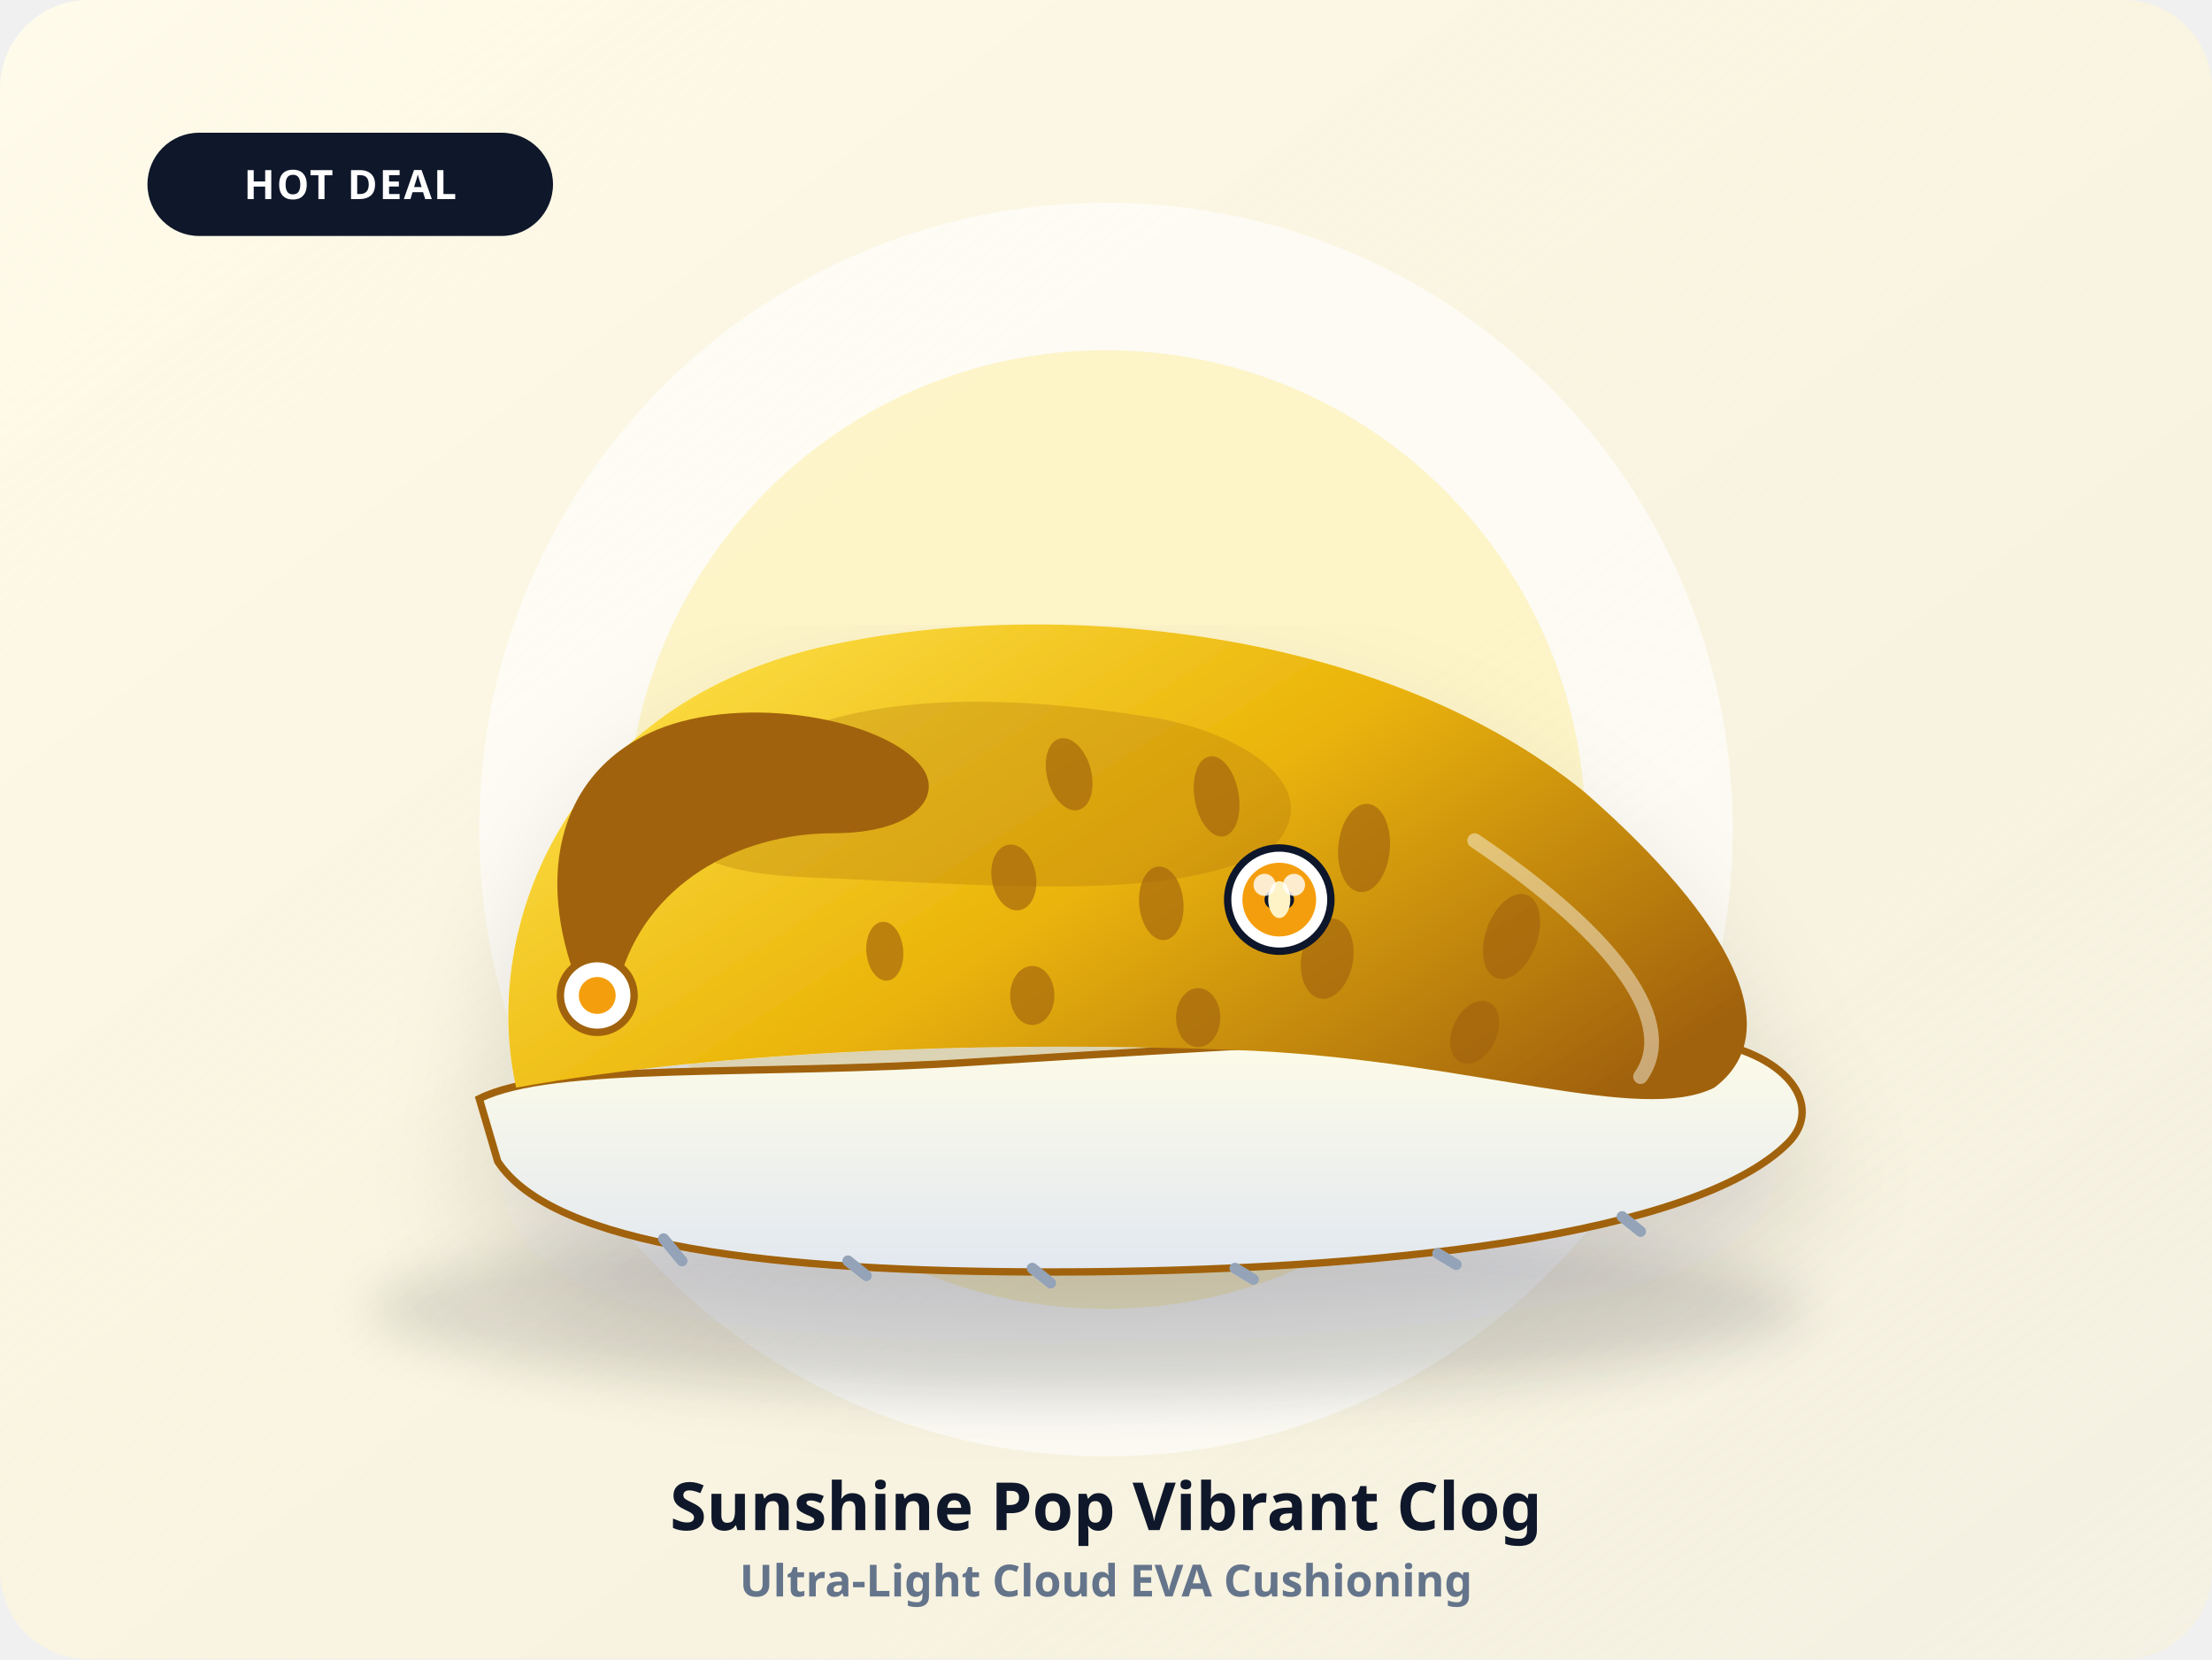
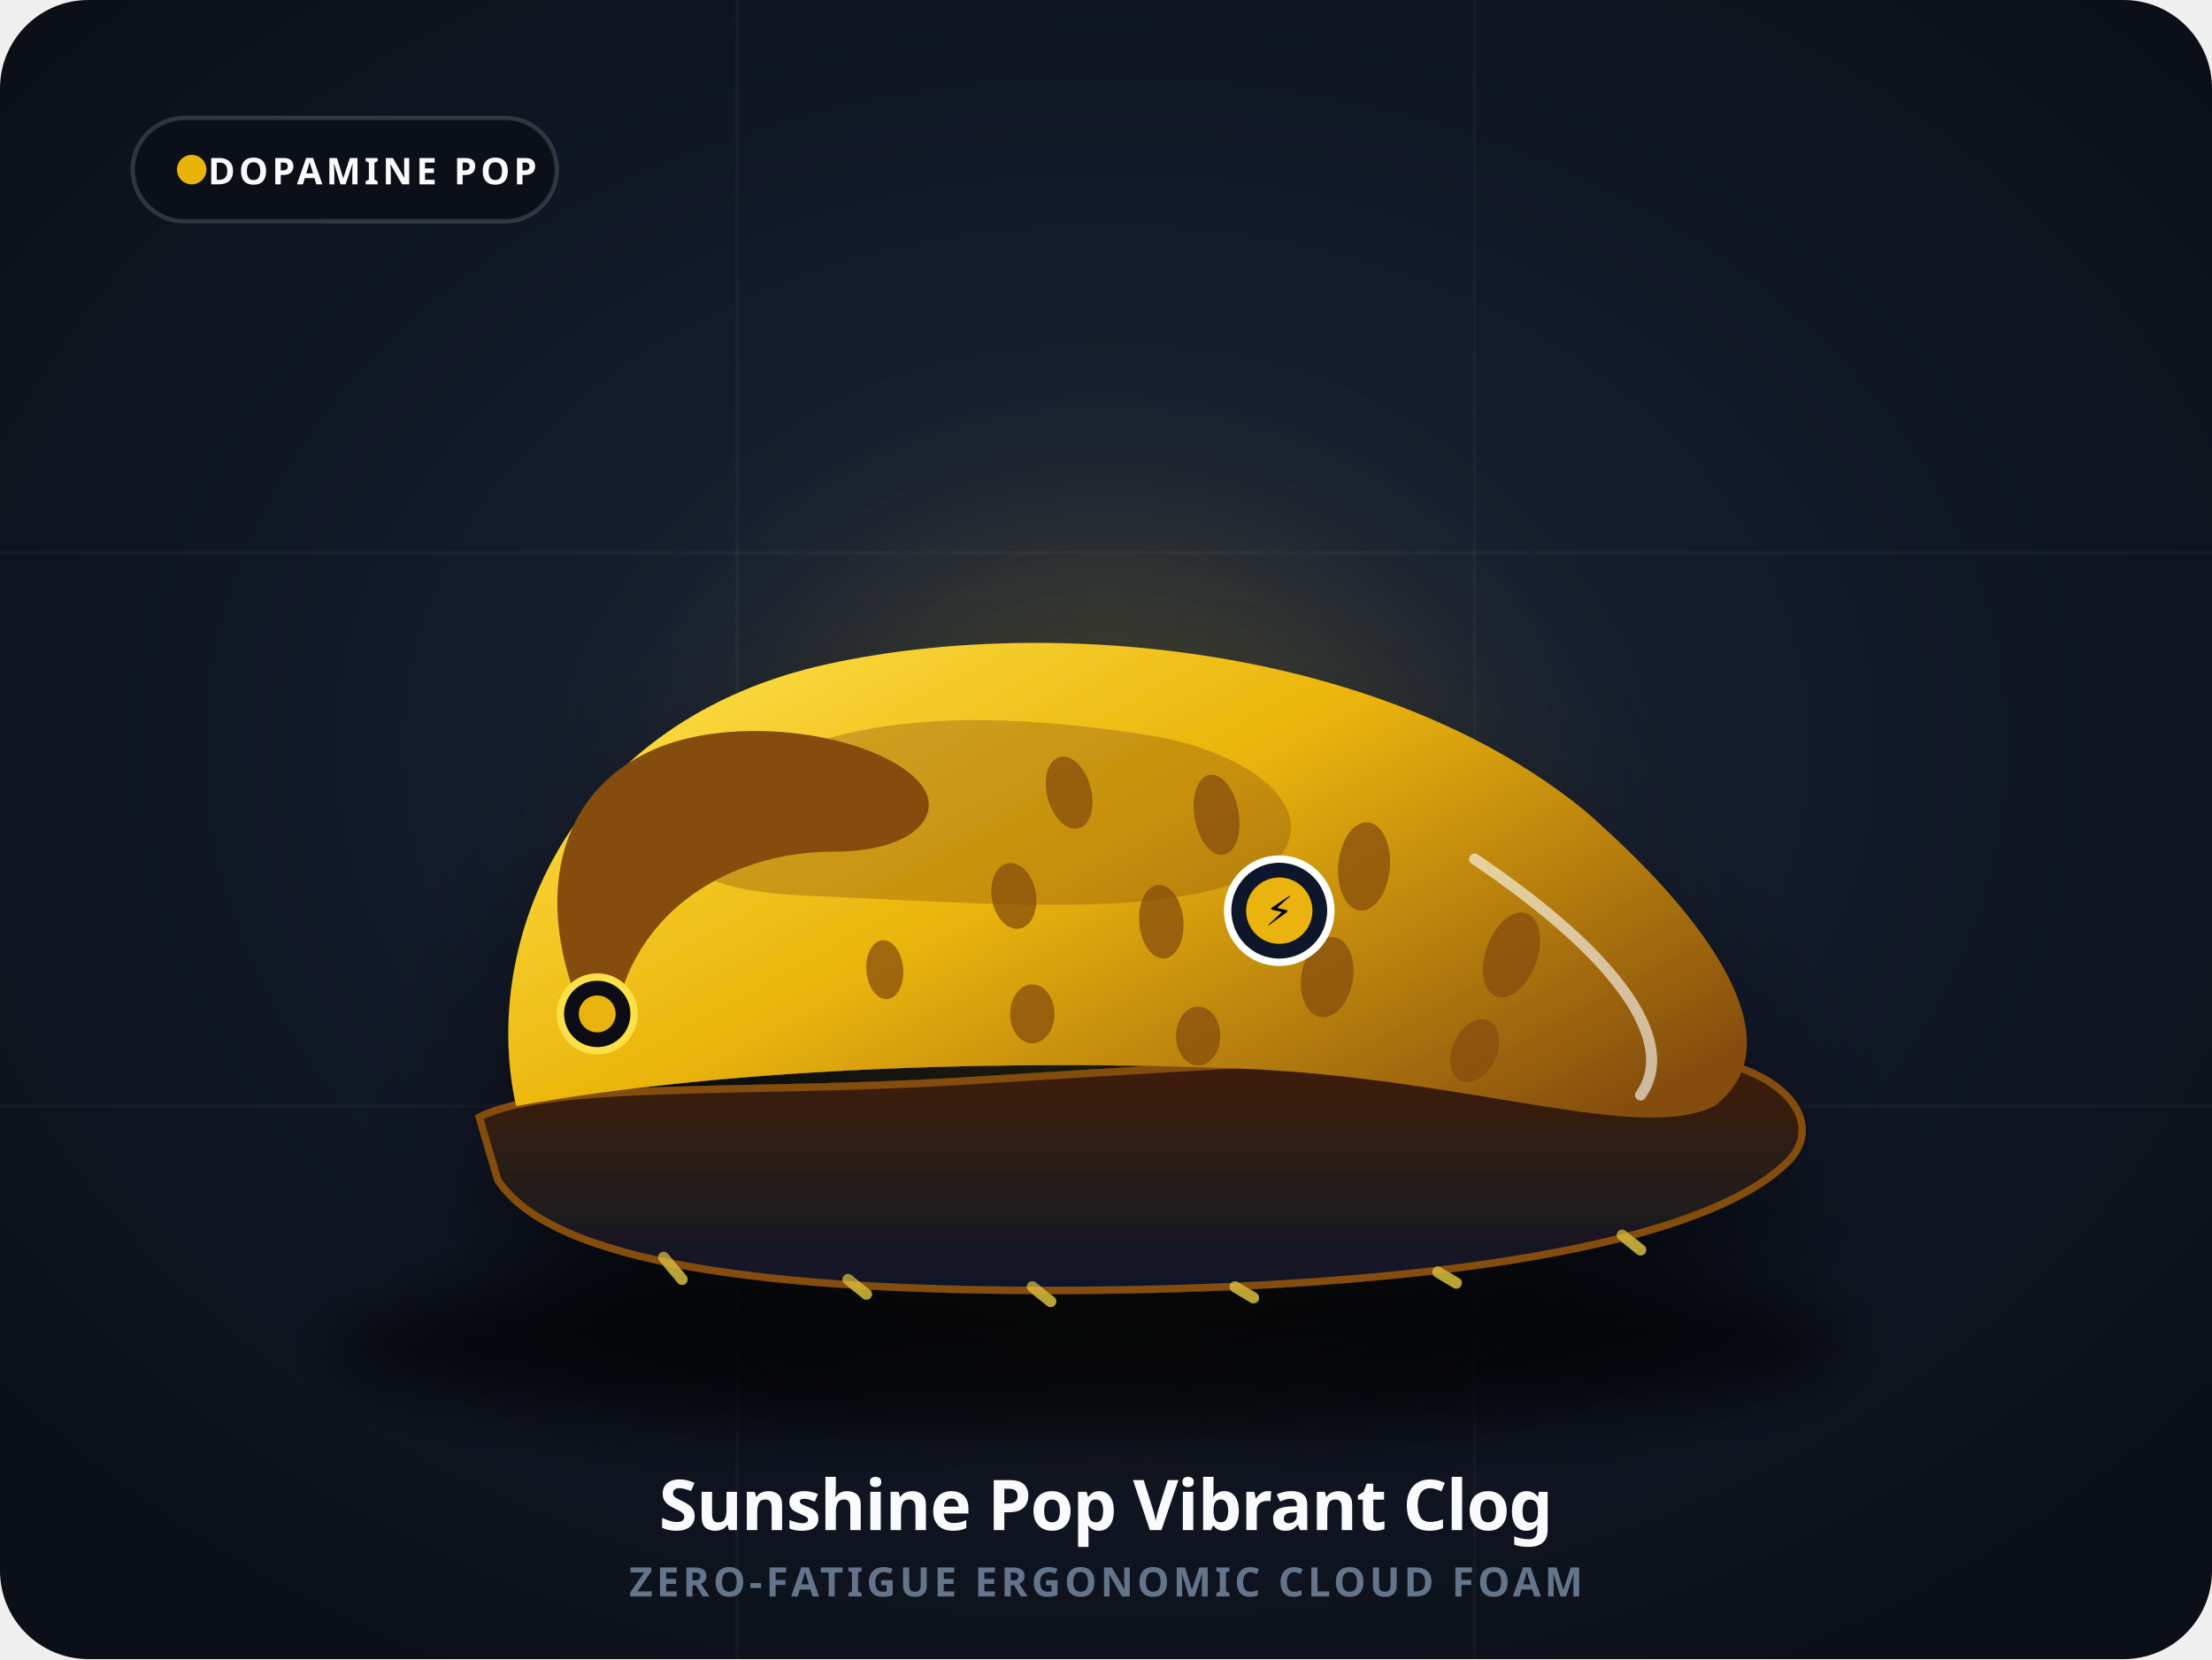
<svg xmlns="http://www.w3.org/2000/svg" viewBox="0 0 600 450" width="100%" height="100%">
  <defs>
-     <linearGradient id="bgGrad" x1="0%" y1="0%" x2="100%" y2="100%">
-       <stop offset="0%" stop-color="#FFFBEB" />
-       <stop offset="100%" stop-color="#FEF3C7" stop-opacity="0.3" />
-     </linearGradient>
-     <linearGradient id="clogBody" x1="0%" y1="20%" x2="100%" y2="80%">
+     <radialGradient id="studioDark" cx="50%" cy="45%" r="65%">
+       <stop offset="0%" stop-color="#1E293B" />
+       <stop offset="55%" stop-color="#111827" />
+       <stop offset="100%" stop-color="#0B0F17" />
+     </radialGradient>
+     <radialGradient id="neonHalo" cx="50%" cy="55%" r="50%">
+       <stop offset="0%" stop-color="#EAB308" stop-opacity="0.35" />
+       <stop offset="60%" stop-color="#EAB308" stop-opacity="0.08" />
+       <stop offset="100%" stop-color="#0B0F17" stop-opacity="0" />
+     </radialGradient>
+     <linearGradient id="clogBody" x1="0%" y1="15%" x2="100%" y2="85%">
      <stop offset="0%" stop-color="#FDE047" />
-       <stop offset="50%" stop-color="#EAB308" />
-       <stop offset="100%" stop-color="#A16207" />
+       <stop offset="45%" stop-color="#EAB308" />
+       <stop offset="100%" stop-color="#854D0E" />
    </linearGradient>
    <linearGradient id="soleGrad" x1="0%" y1="0%" x2="0%" y2="100%">
-       <stop offset="0%" stop-color="#FEFCE8" />
-       <stop offset="100%" stop-color="#E2E8F0" />
+       <stop offset="0%" stop-color="#422006" />
+       <stop offset="100%" stop-color="#0F172A" />
    </linearGradient>
-     <filter id="shadow" x="-10%" y="-10%" width="130%" height="140%">
-       <feDropShadow dx="0" dy="18" stdDeviation="16" flood-color="#0F172A" flood-opacity="0.14" />
+     <filter id="floatShadow" x="-20%" y="-20%" width="140%" height="150%">
+       <feDropShadow dx="0" dy="24" stdDeviation="20" flood-color="#000000" flood-opacity="0.65" />
    </filter>
  </defs>
-   <rect width="600" height="450" fill="url(#bgGrad)" rx="24" />
-   <circle cx="300" cy="225" r="170" fill="#FFFFFF" opacity="0.6" />
-   <circle cx="300" cy="225" r="130" fill="#FDE047" opacity="0.25" />
-   <g transform="translate(40, 36)">
-     <rect width="110" height="28" rx="14" fill="#0F172A" />
-     <text x="55" y="18" fill="#FFFFFF" font-family="'Plus Jakarta Sans', system-ui, sans-serif" font-size="11" font-weight="700" text-anchor="middle" letter-spacing="0.5">HOT DEAL</text>
+   <rect width="600" height="450" fill="url(#studioDark)" rx="24" />
+   <g stroke="rgba(255, 255, 255, 0.03)" stroke-width="1">
+     <line x1="0" y1="150" x2="600" y2="150" />
+     <line x1="0" y1="300" x2="600" y2="300" />
+     <line x1="200" y1="0" x2="200" y2="450" />
+     <line x1="400" y1="0" x2="400" y2="450" />
  </g>
-   <ellipse cx="295" cy="355" rx="195" ry="24" fill="#0F172A" opacity="0.12" filter="blur(6px)" />
-   <g filter="url(#shadow)" transform="translate(10, 0)">
-     <path d="M 125 315               C 140 338, 200 345, 275 345               C 365 345, 450 335, 475 310               C 485 300, 475 285, 450 282               C 410 278, 320 284, 255 288               C 195 292, 140 288, 120 298               Z" fill="url(#soleGrad)" stroke="#A16207" stroke-width="2" />
-     <path d="M 170 336 L 175 342 M 220 342 L 225 346 M 270 344 L 275 348 M 325 344 L 330 347 M 380 340 L 385 343 M 430 330 L 435 334" stroke="#94A3B8" stroke-width="3" stroke-linecap="round" />
+   <circle cx="300" cy="235" r="170" fill="url(#neonHalo)" />
+   <g transform="translate(36, 32)">
+     <rect width="115" height="28" rx="14" fill="#0B0F17" stroke="rgba(255, 255, 255, 0.15)" stroke-width="1.2" />
+     <circle cx="16" cy="14" r="4" fill="#EAB308" />
+     <text x="65" y="18" fill="#F8FAFC" font-family="'Outfit', sans-serif" font-size="10" font-weight="800" text-anchor="middle" letter-spacing="1">DOPAMINE POP</text>
+   </g>
+   <ellipse cx="295" cy="365" rx="205" ry="24" fill="#000000" opacity="0.6" filter="blur(8px)" />
+   <g filter="url(#floatShadow)" transform="translate(10, 5)">
+     <path d="M 125 315               C 140 338, 200 345, 275 345               C 365 345, 450 335, 475 310               C 485 300, 475 285, 450 282               C 410 278, 320 284, 255 288               C 195 292, 140 288, 120 298               Z" fill="url(#soleGrad)" stroke="#854D0E" stroke-width="2" />
+     <path d="M 170 336 L 175 342 M 220 342 L 225 346 M 270 344 L 275 348 M 325 344 L 330 347 M 380 340 L 385 343 M 430 330 L 435 334" stroke="#FDE047" stroke-width="3" stroke-linecap="round" opacity="0.6" />
    <path d="M 130 295               C 120 250, 145 190, 215 175               C 275 162, 365 170, 420 215               C 460 250, 475 280, 455 295               C 435 305, 390 288, 330 285               C 260 282, 185 285, 130 295 Z" fill="url(#clogBody)" />
-     <path d="M 175 220               C 200 190, 245 185, 305 195               C 330 200, 350 215, 335 230               C 310 245, 260 240, 210 238               C 185 237, 172 232, 175 220 Z" fill="#A16207" opacity="0.25" />
-     <path d="M 148 270               C 135 240, 140 210, 168 198               C 192 188, 230 195, 240 208               C 246 216, 238 226, 216 226               C 190 226, 165 240, 158 266 Z" fill="#A16207" />
-     <circle cx="152" cy="270" r="10" fill="#FFFFFF" stroke="#A16207" stroke-width="2" />
-     <circle cx="152" cy="270" r="5" fill="#F59E0B" />
-     <ellipse cx="280" cy="210" rx="6" ry="10" fill="#A16207" opacity="0.65" transform="rotate(-15 280 210)" />
-     <ellipse cx="320" cy="216" rx="6" ry="11" fill="#A16207" opacity="0.65" transform="rotate(-10 320 216)" />
-     <ellipse cx="360" cy="230" rx="7" ry="12" fill="#A16207" opacity="0.65" transform="rotate(5 360 230)" />
-     <ellipse cx="400" cy="254" rx="7" ry="12" fill="#A16207" opacity="0.65" transform="rotate(20 400 254)" />
-     <ellipse cx="265" cy="238" rx="6" ry="9" fill="#A16207" opacity="0.65" transform="rotate(-10 265 238)" />
-     <ellipse cx="305" cy="245" rx="6" ry="10" fill="#A16207" opacity="0.65" transform="rotate(-5 305 245)" />
-     <ellipse cx="350" cy="260" rx="7" ry="11" fill="#A16207" opacity="0.65" transform="rotate(10 350 260)" />
-     <ellipse cx="390" cy="280" rx="6" ry="9" fill="#A16207" opacity="0.65" transform="rotate(25 390 280)" />
-     <ellipse cx="230" cy="258" rx="5" ry="8" fill="#A16207" opacity="0.65" transform="rotate(-5 230 258)" />
-     <ellipse cx="270" cy="270" rx="6" ry="8" fill="#A16207" opacity="0.65" />
-     <ellipse cx="315" cy="276" rx="6" ry="8" fill="#A16207" opacity="0.65" />
-     <g transform="translate(325, 232)">
-       <circle cx="12" cy="12" r="14" fill="#FFFFFF" stroke="#0F172A" stroke-width="2" />
-       <circle cx="12" cy="12" r="10" fill="#F59E0B" />
-       <path d="M8 12 C8 8, 16 8, 16 12 C16 16, 8 16, 8 12 Z" fill="#0F172A" />
-       <ellipse cx="12" cy="12" rx="3" ry="5" fill="#FEF3C7" />
-       <circle cx="8" cy="8" r="3" fill="#FFFFFF" opacity="0.8" />
-       <circle cx="16" cy="8" r="3" fill="#FFFFFF" opacity="0.8" />
+     <path d="M 175 220               C 200 190, 245 185, 305 195               C 330 200, 350 215, 335 230               C 310 245, 260 240, 210 238               C 185 237, 172 232, 175 220 Z" fill="#854D0E" opacity="0.35" />
+     <path d="M 148 270               C 135 240, 140 210, 168 198               C 192 188, 230 195, 240 208               C 246 216, 238 226, 216 226               C 190 226, 165 240, 158 266 Z" fill="#854D0E" />
+     <circle cx="152" cy="270" r="10" fill="#0B0F17" stroke="#FDE047" stroke-width="2" />
+     <circle cx="152" cy="270" r="5" fill="#EAB308" />
+     <ellipse cx="280" cy="210" rx="6" ry="10" fill="#854D0E" opacity="0.75" transform="rotate(-15 280 210)" />
+     <ellipse cx="320" cy="216" rx="6" ry="11" fill="#854D0E" opacity="0.75" transform="rotate(-10 320 216)" />
+     <ellipse cx="360" cy="230" rx="7" ry="12" fill="#854D0E" opacity="0.75" transform="rotate(5 360 230)" />
+     <ellipse cx="400" cy="254" rx="7" ry="12" fill="#854D0E" opacity="0.75" transform="rotate(20 400 254)" />
+     <ellipse cx="265" cy="238" rx="6" ry="9" fill="#854D0E" opacity="0.75" transform="rotate(-10 265 238)" />
+     <ellipse cx="305" cy="245" rx="6" ry="10" fill="#854D0E" opacity="0.75" transform="rotate(-5 305 245)" />
+     <ellipse cx="350" cy="260" rx="7" ry="11" fill="#854D0E" opacity="0.75" transform="rotate(10 350 260)" />
+     <ellipse cx="390" cy="280" rx="6" ry="9" fill="#854D0E" opacity="0.75" transform="rotate(25 390 280)" />
+     <ellipse cx="230" cy="258" rx="5" ry="8" fill="#854D0E" opacity="0.75" transform="rotate(-5 230 258)" />
+     <ellipse cx="270" cy="270" rx="6" ry="8" fill="#854D0E" opacity="0.75" />
+     <ellipse cx="315" cy="276" rx="6" ry="8" fill="#854D0E" opacity="0.75" />
+     <g transform="translate(325, 230)">
+       <circle cx="12" cy="12" r="14" fill="#0F172A" stroke="#FFFFFF" stroke-width="2" />
+       <circle cx="12" cy="12" r="9" fill="#EAB308" />
+       <text x="12" y="16" fill="#000000" font-family="'Outfit', sans-serif" font-size="11" font-weight="900" text-anchor="middle">⚡</text>
    </g>
-     <path d="M 390 228 C 430 255, 445 278, 435 292" stroke="#FFFFFF" stroke-width="4" stroke-linecap="round" fill="none" opacity="0.45" />
+     <path d="M 390 228 C 430 255, 445 278, 435 292" stroke="#FFFFFF" stroke-width="3" stroke-linecap="round" fill="none" opacity="0.6" />
  </g>
-   <text x="300" y="415" font-family="'Plus Jakarta Sans', system-ui, sans-serif" font-size="18" font-weight="800" fill="#0F172A" text-anchor="middle">Sunshine Pop Vibrant Clog</text>
-   <text x="300" y="433" font-family="'Plus Jakarta Sans', system-ui, sans-serif" font-size="12" font-weight="600" fill="#64748B" text-anchor="middle">Ultra-Light Cloud EVA Cushioning</text>
+   <text x="300" y="415" font-family="'Outfit', sans-serif" font-size="19" font-weight="800" fill="#F8FAFC" text-anchor="middle" letter-spacing="-0.3">Sunshine Pop Vibrant Clog</text>
+   <text x="300" y="433" font-family="'Plus Jakarta Sans', sans-serif" font-size="11" font-weight="700" fill="#64748B" text-anchor="middle" letter-spacing="1">ZERO-FATIGUE ERGONOMIC CLOUD FOAM</text>
</svg>
